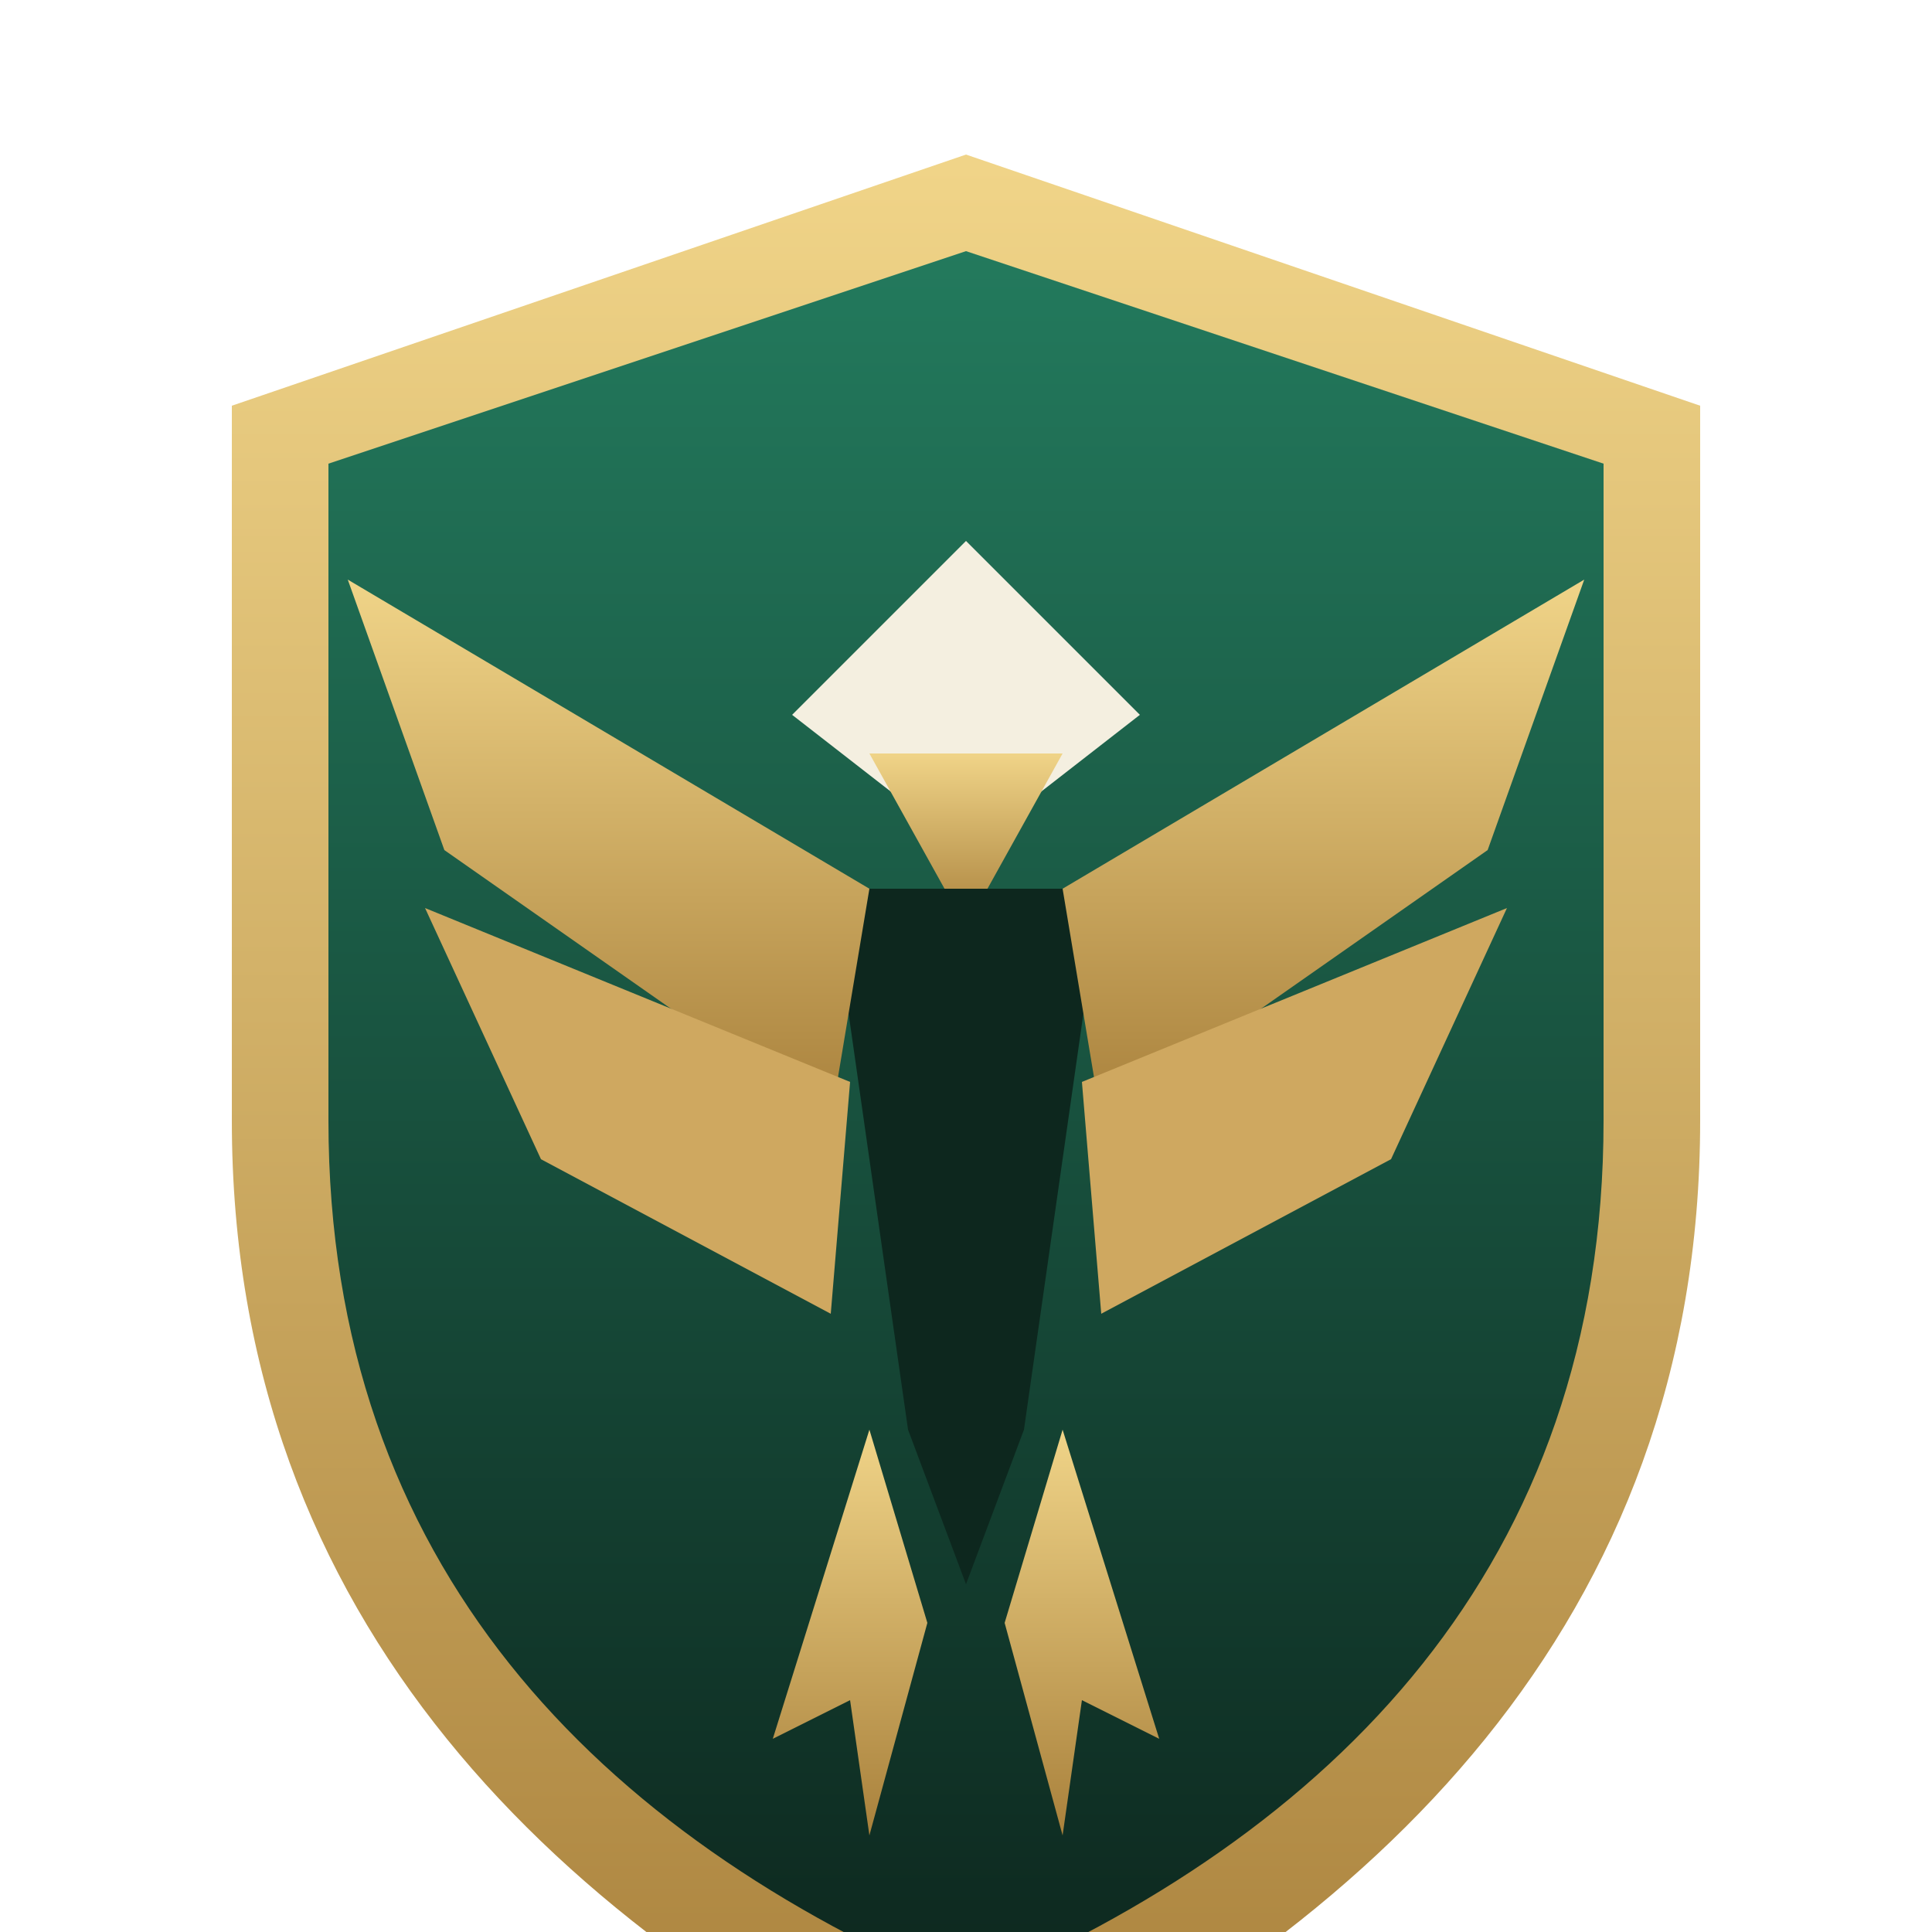
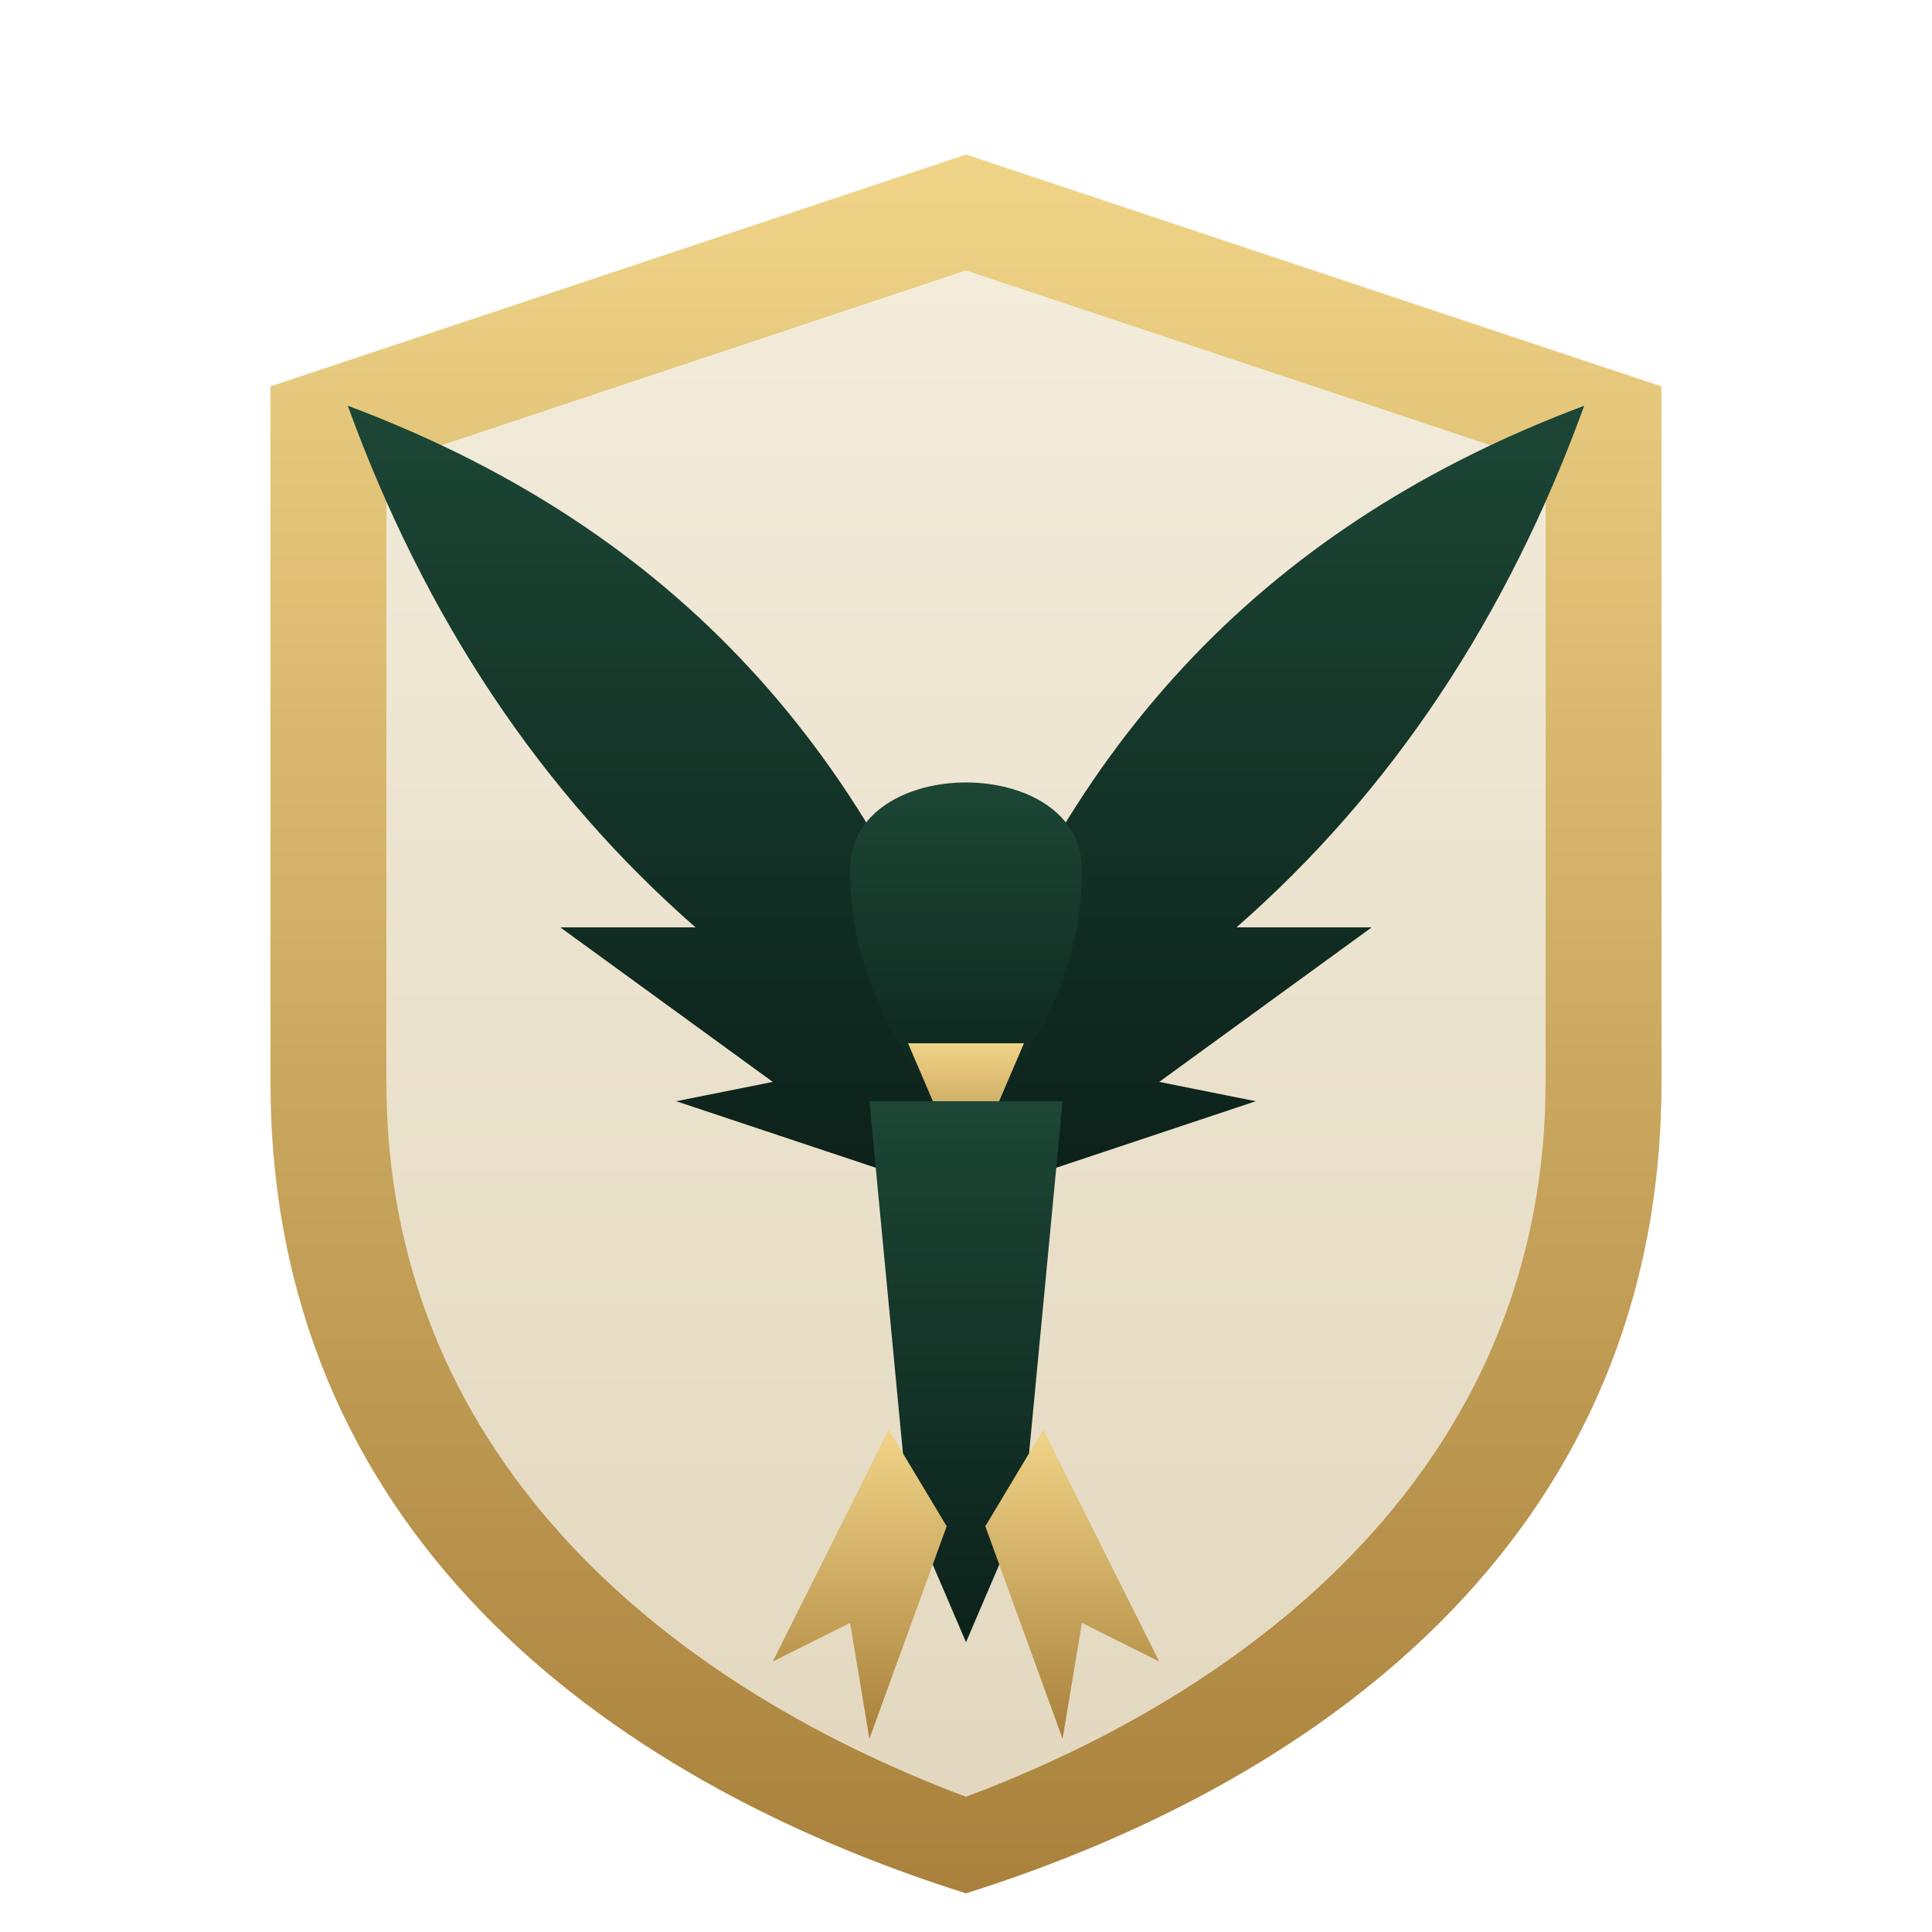
<svg xmlns="http://www.w3.org/2000/svg" viewBox="0 0 100 100" width="64" height="64">
  <defs>
-     <linearGradient id="fShield" x1="0" y1="0" x2="0" y2="1">
-       <stop offset="0" stop-color="#237a5d" />
-       <stop offset="1" stop-color="#0d271e" />
-     </linearGradient>
    <linearGradient id="fGold" x1="0" y1="0" x2="0" y2="1">
      <stop offset="0" stop-color="#f0d488" />
      <stop offset="1" stop-color="#a9813c" />
    </linearGradient>
+     <linearGradient id="fFace" x1="0" y1="0" x2="0" y2="1">
+       <stop offset="0" stop-color="#f3ecdb" />
+       <stop offset="1" stop-color="#e3d8bf" />
+     </linearGradient>
+     <linearGradient id="fEagle" x1="0" y1="0" x2="0" y2="1">
+       <stop offset="0" stop-color="#1c4636" />
+       <stop offset="1" stop-color="#0c211a" />
+     </linearGradient>
  </defs>
-   <path d="M50 8 L88 21 V58 C88 84 71 100 50 110 C29 100 12 84 12 58 V21 Z" fill="url(#fGold)" />
-   <path d="M50 13 L83 24 V58 C83 81 69 95 50 103 C31 95 17 81 17 58 V24 Z" fill="url(#fShield)" />
-   <path d="M50 28 L59 37 L50 44 L41 37 Z" fill="#f4efe0" />
-   <path d="M45 39 L55 39 L50 48 Z" fill="url(#fGold)" />
-   <path d="M43 46 L57 46 L53 74 L50 82 L47 74 Z" fill="#0d271e" />
-   <path d="M55 46 L82 30 L77 44 L57 58 Z" fill="url(#fGold)" />
-   <path d="M45 46 L18 30 L23 44 L43 58 Z" fill="url(#fGold)" />
-   <path d="M56 56 L78 47 L72 60 L57 68 Z" fill="#cfa860" />
-   <path d="M44 56 L22 47 L28 60 L43 68 Z" fill="#cfa860" />
-   <path d="M45 74 L40 90 L44 88 L45 95 L48 84 Z" fill="url(#fGold)" />
-   <path d="M55 74 L60 90 L56 88 L55 95 L52 84 Z" fill="url(#fGold)" />
+   <path d="M50 8 L86 20 V56 C86 79 69 92 50 98 C31 92 14 79 14 56 V20 Z" fill="url(#fGold)" />
+   <path d="M50 14 L80 24 V56 C80 75 66 87 50 93 C34 87 20 75 20 56 V24 Z" fill="url(#fFace)" />
+   <path d="M49 56 C 55 38 66 27 82 21 C 78 32 72 41 64 48 L 71 48 L 60 56 L 65 57 L 53 61 C 51 59 50 58 49 56 Z" fill="url(#fEagle)" />
+   <path d="M51 56 C 45 38 34 27 18 21 C 22 32 28 41 36 48 L 29 48 L 40 56 L 35 57 L 47 61 C 49 59 50 58 51 56 Z" fill="url(#fEagle)" />
+   <path d="M44 45 C44 39 56 39 56 45 C56 51 53 55 50 59 C47 55 44 51 44 45 Z" fill="url(#fEagle)" />
+   <path d="M47 54 L53 54 L50 61 Z" fill="url(#fGold)" />
+   <path d="M45 57 L55 57 L53 78 L50 85 L47 78 Z" fill="url(#fEagle)" />
+   <path d="M46 74 L40 86 L44 84 L45 90 L49 79 Z" fill="url(#fGold)" />
+   <path d="M54 74 L60 86 L56 84 L55 90 L51 79 Z" fill="url(#fGold)" />
</svg>
